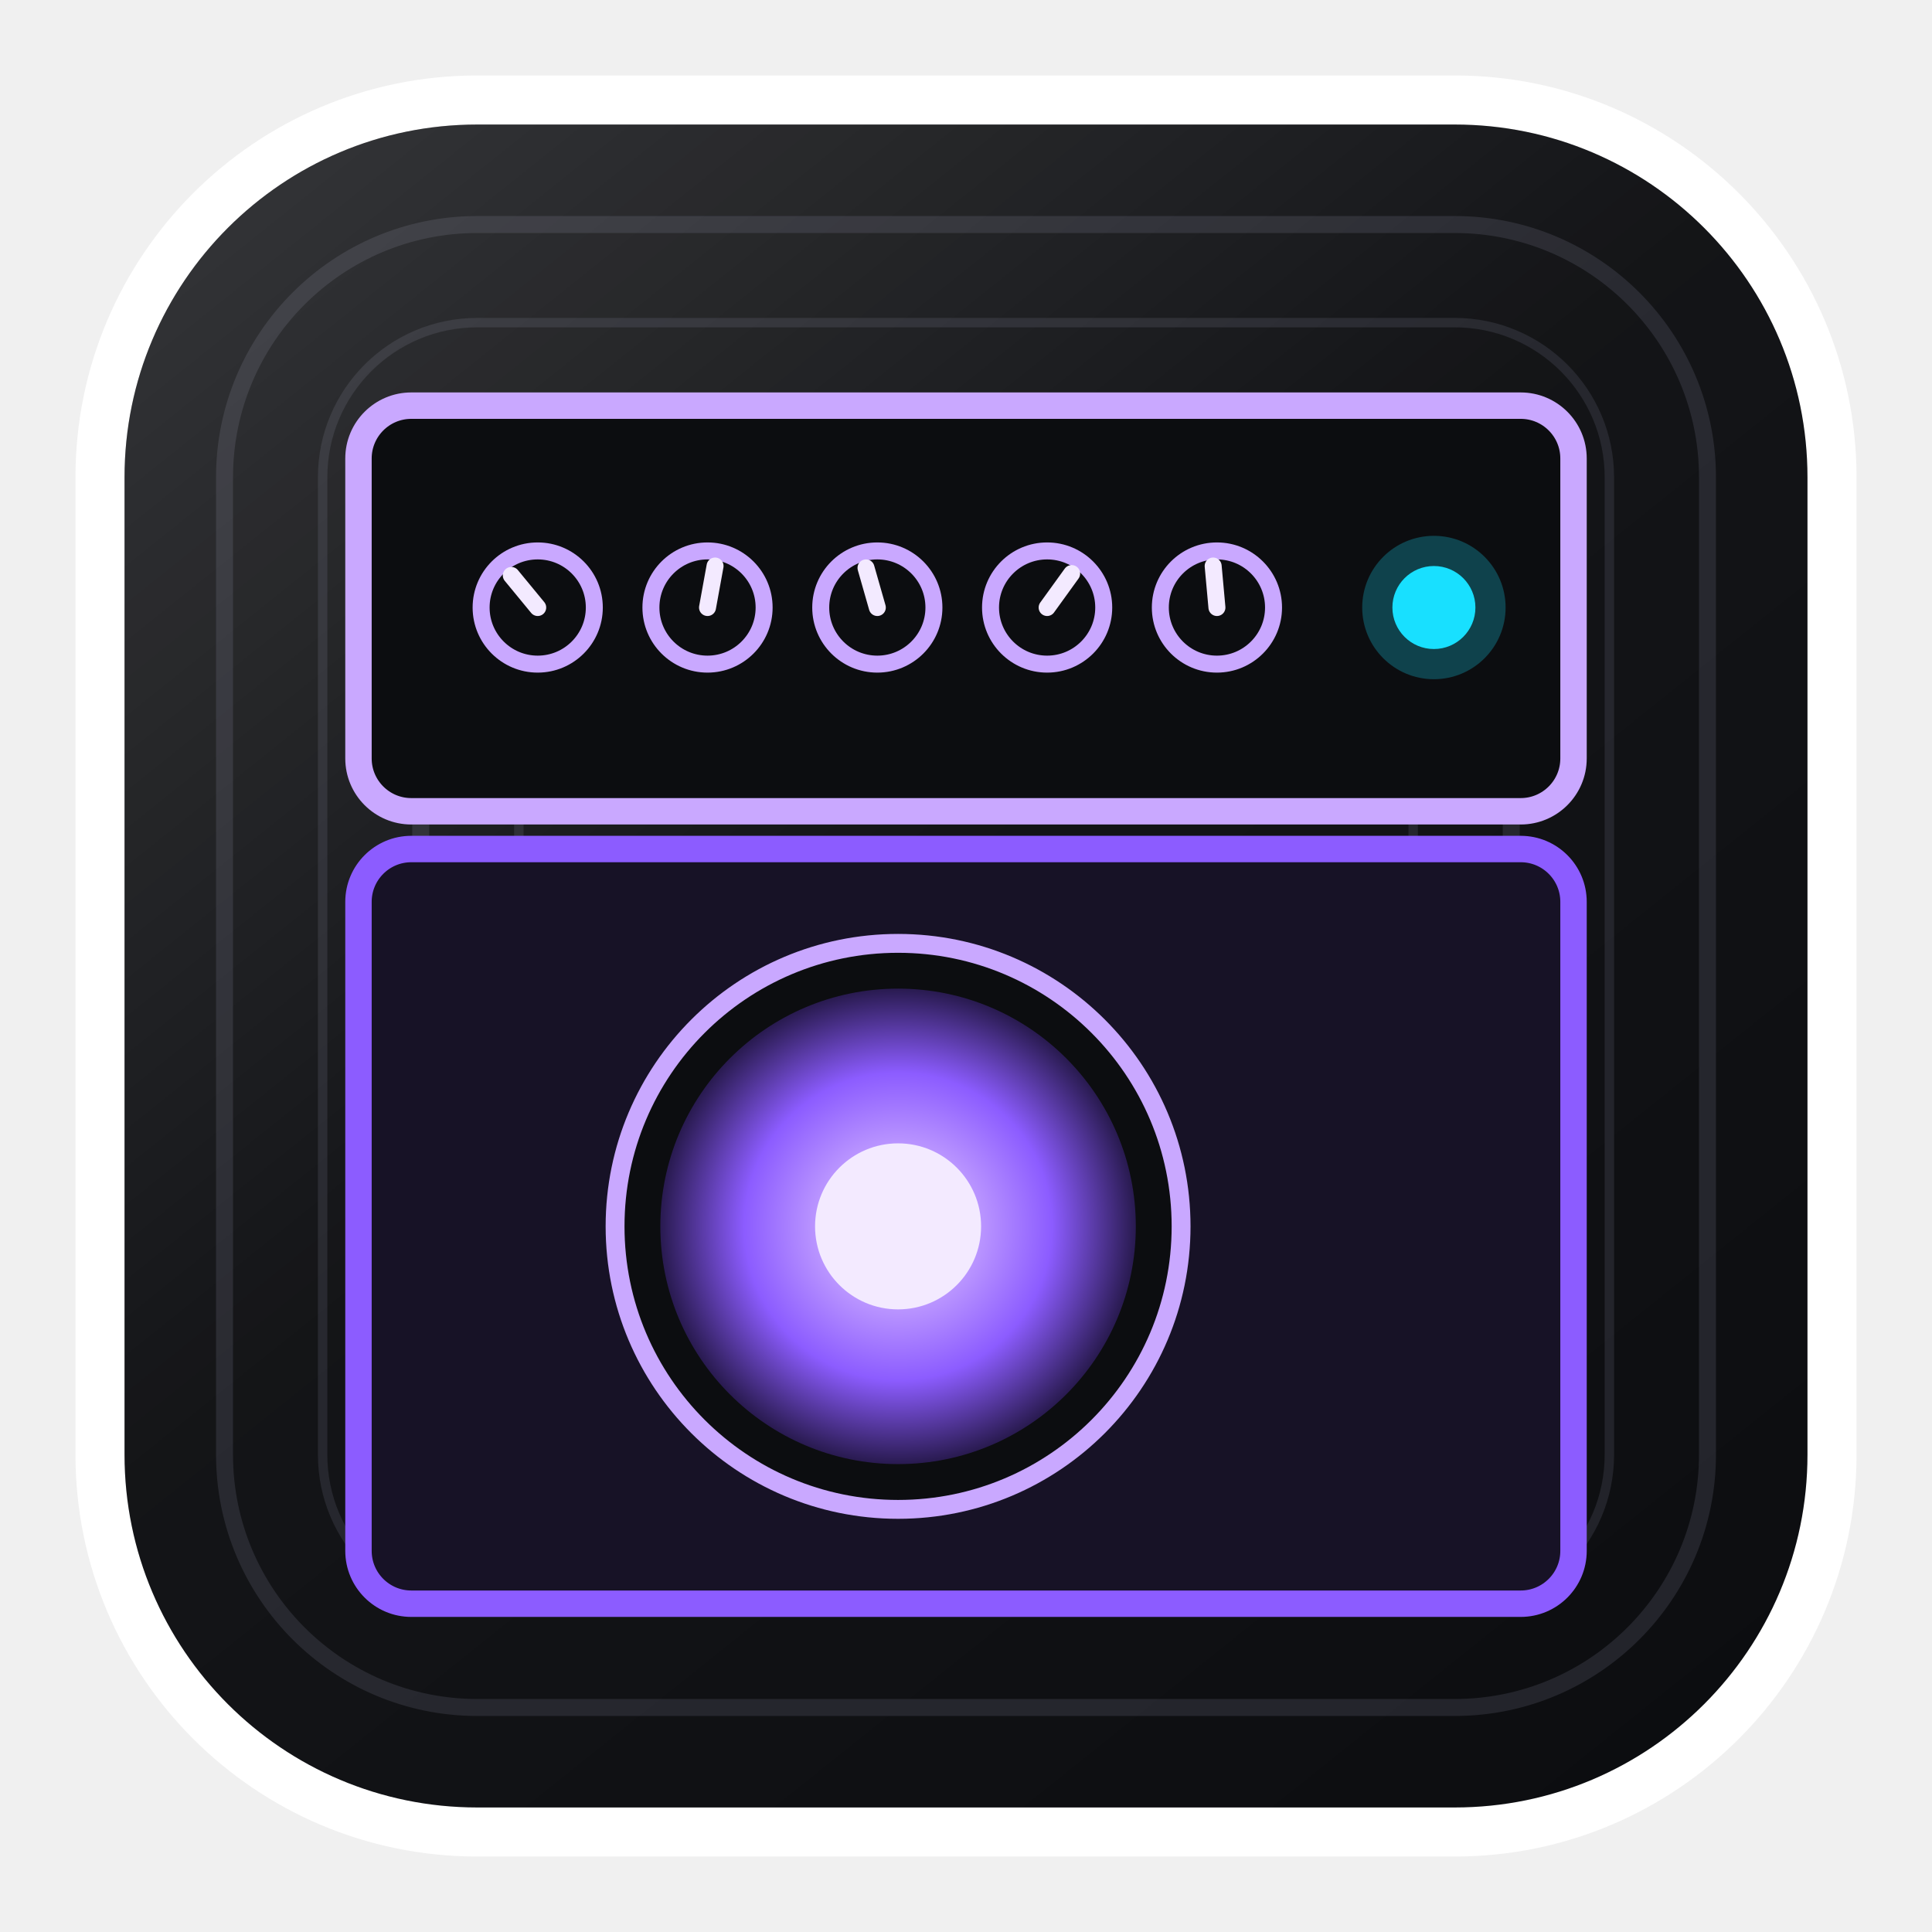
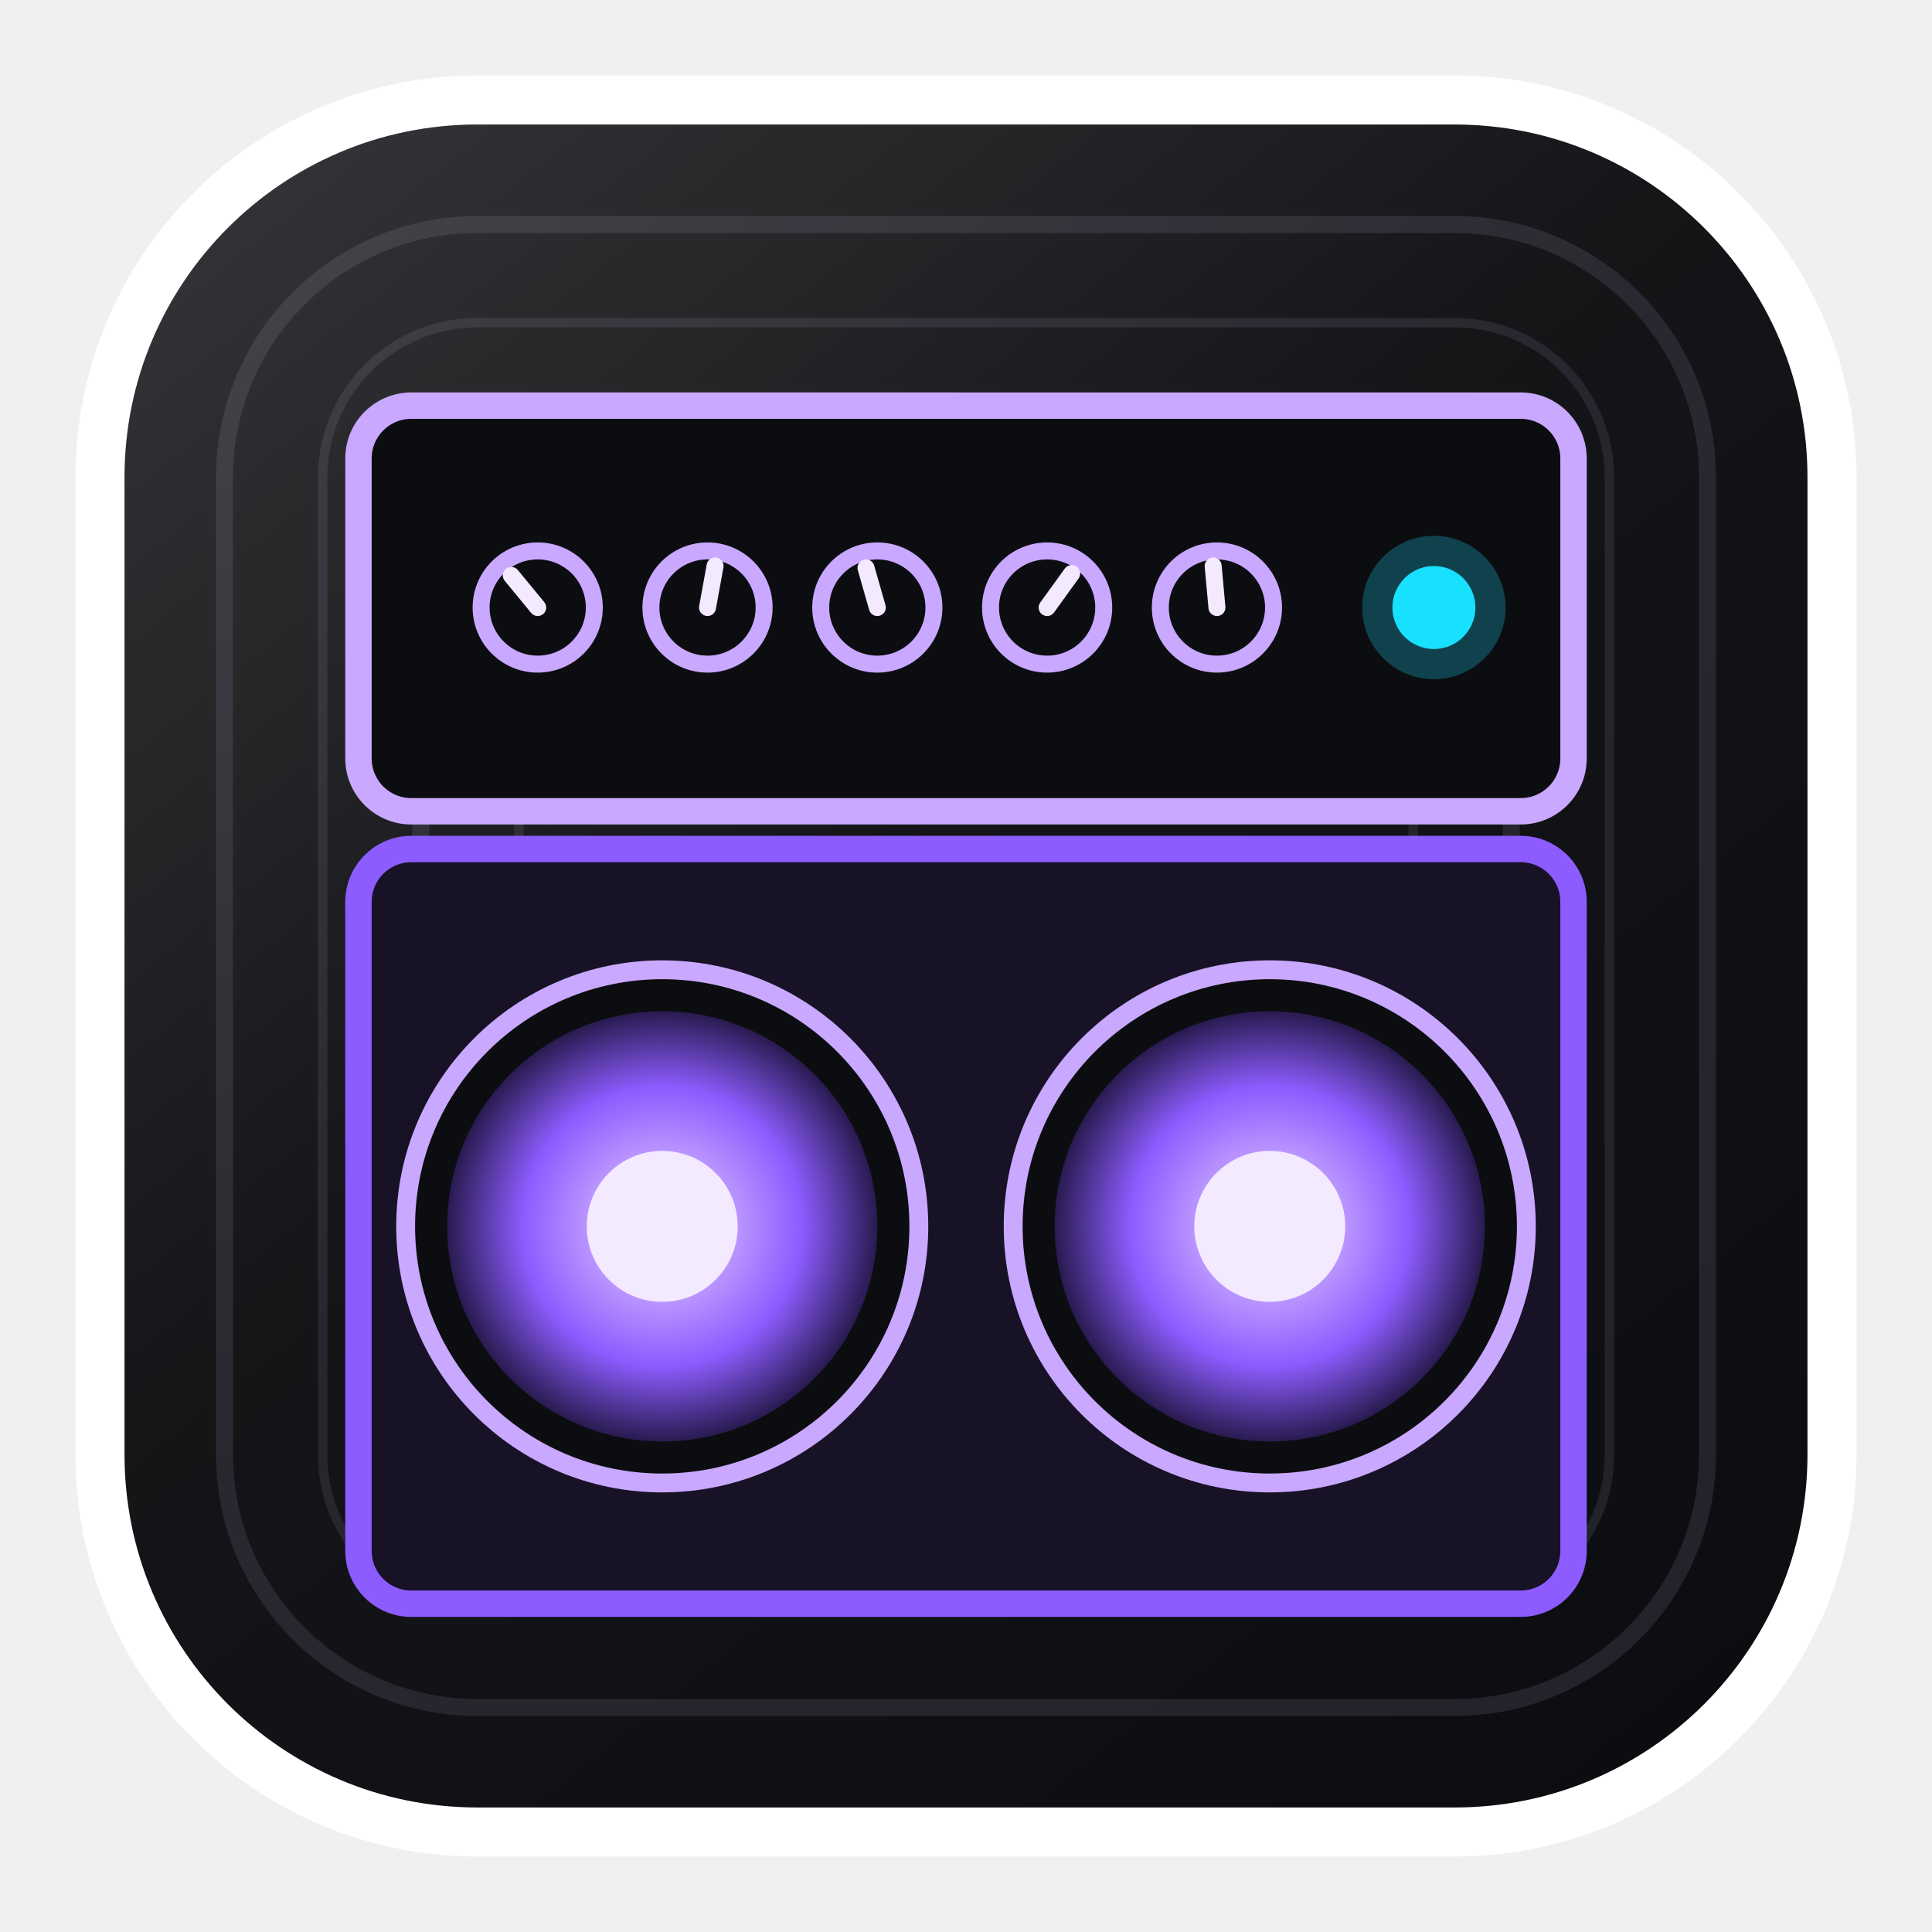
<svg xmlns="http://www.w3.org/2000/svg" viewBox="0 0 1024 1024" width="1024" height="1024">
  <defs>
    <linearGradient id="sheen" x1="0.1" y1="0" x2="0.9" y2="1">
      <stop offset="0" stop-color="#FFFFFF" stop-opacity="0.16" />
      <stop offset="0.45" stop-color="#FFFFFF" stop-opacity="0.03" />
      <stop offset="1" stop-color="#FFFFFF" stop-opacity="0" />
    </linearGradient>
    <radialGradient id="cone" cx="0.5" cy="0.5" r="0.5">
      <stop offset="0" stop-color="#F3EAFF" />
      <stop offset="0.25" stop-color="#C9A8FF" />
      <stop offset="0.65" stop-color="#8C5CFF" />
      <stop offset="1" stop-color="#2A1B52" />
    </radialGradient>
  </defs>
  <rect x="53" y="53" width="918" height="918" rx="200" fill="#0C0D10" />
  <rect x="53" y="53" width="918" height="918" rx="200" fill="none" stroke="#FFFFFF" stroke-width="26" />
  <g fill="none" stroke="#22232A">
    <rect x="119" y="119" width="786" height="786" rx="134" stroke-width="9" />
    <rect x="171" y="171" width="682" height="682" rx="82" stroke-width="5" opacity="0.9" />
    <rect x="223" y="223" width="578" height="578" rx="30" stroke-width="9" />
    <rect x="275" y="275" width="474" height="474" rx="30" stroke-width="5" opacity="0.9" />
  </g>
  <rect x="66" y="66" width="892" height="892" rx="187" fill="url(#sheen)" />
  <g>
    <rect x="190" y="215" width="644" height="215" rx="28" fill="#0C0D10" stroke="#C9A8FF" stroke-width="14" />
    <circle cx="285" cy="322" r="30" fill="#0C0D10" stroke="#C9A8FF" stroke-width="9" />
    <path d="M285 322 L271 305" stroke="#F3EAFF" stroke-width="9" stroke-linecap="round" />
    <circle cx="375" cy="322" r="30" fill="#0C0D10" stroke="#C9A8FF" stroke-width="9" />
    <path d="M375 322 L379 300" stroke="#F3EAFF" stroke-width="9" stroke-linecap="round" />
    <circle cx="465" cy="322" r="30" fill="#0C0D10" stroke="#C9A8FF" stroke-width="9" />
    <path d="M465 322 L459 301" stroke="#F3EAFF" stroke-width="9" stroke-linecap="round" />
    <circle cx="555" cy="322" r="30" fill="#0C0D10" stroke="#C9A8FF" stroke-width="9" />
    <path d="M555 322 L568 304" stroke="#F3EAFF" stroke-width="9" stroke-linecap="round" />
    <circle cx="645" cy="322" r="30" fill="#0C0D10" stroke="#C9A8FF" stroke-width="9" />
    <path d="M645 322 L643 300" stroke="#F3EAFF" stroke-width="9" stroke-linecap="round" />
    <circle cx="760" cy="322" r="22" fill="#18E0FF" />
    <circle cx="760" cy="322" r="38" fill="#18E0FF" fill-opacity="0.25" />
    <rect x="190" y="450" width="644" height="400" rx="28" fill="#171226" stroke="#8C5CFF" stroke-width="14" />
-     <circle cx="476" cy="650" r="150" fill="#0C0D10" stroke="#C9A8FF" stroke-width="10" />
-     <circle cx="476" cy="650" r="126" fill="url(#cone)" />
-     <circle cx="476" cy="650" r="44" fill="#F3EAFF" />
+     <circle cx="351" cy="650" r="136" fill="#0C0D10" stroke="#C9A8FF" stroke-width="10" />
+     <circle cx="351" cy="650" r="114" fill="url(#cone)" />
+     <circle cx="351" cy="650" r="40" fill="#F3EAFF" />
+     <circle cx="673" cy="650" r="136" fill="#0C0D10" stroke="#C9A8FF" stroke-width="10" />
+     <circle cx="673" cy="650" r="114" fill="url(#cone)" />
+     <circle cx="673" cy="650" r="40" fill="#F3EAFF" />
  </g>
</svg>
